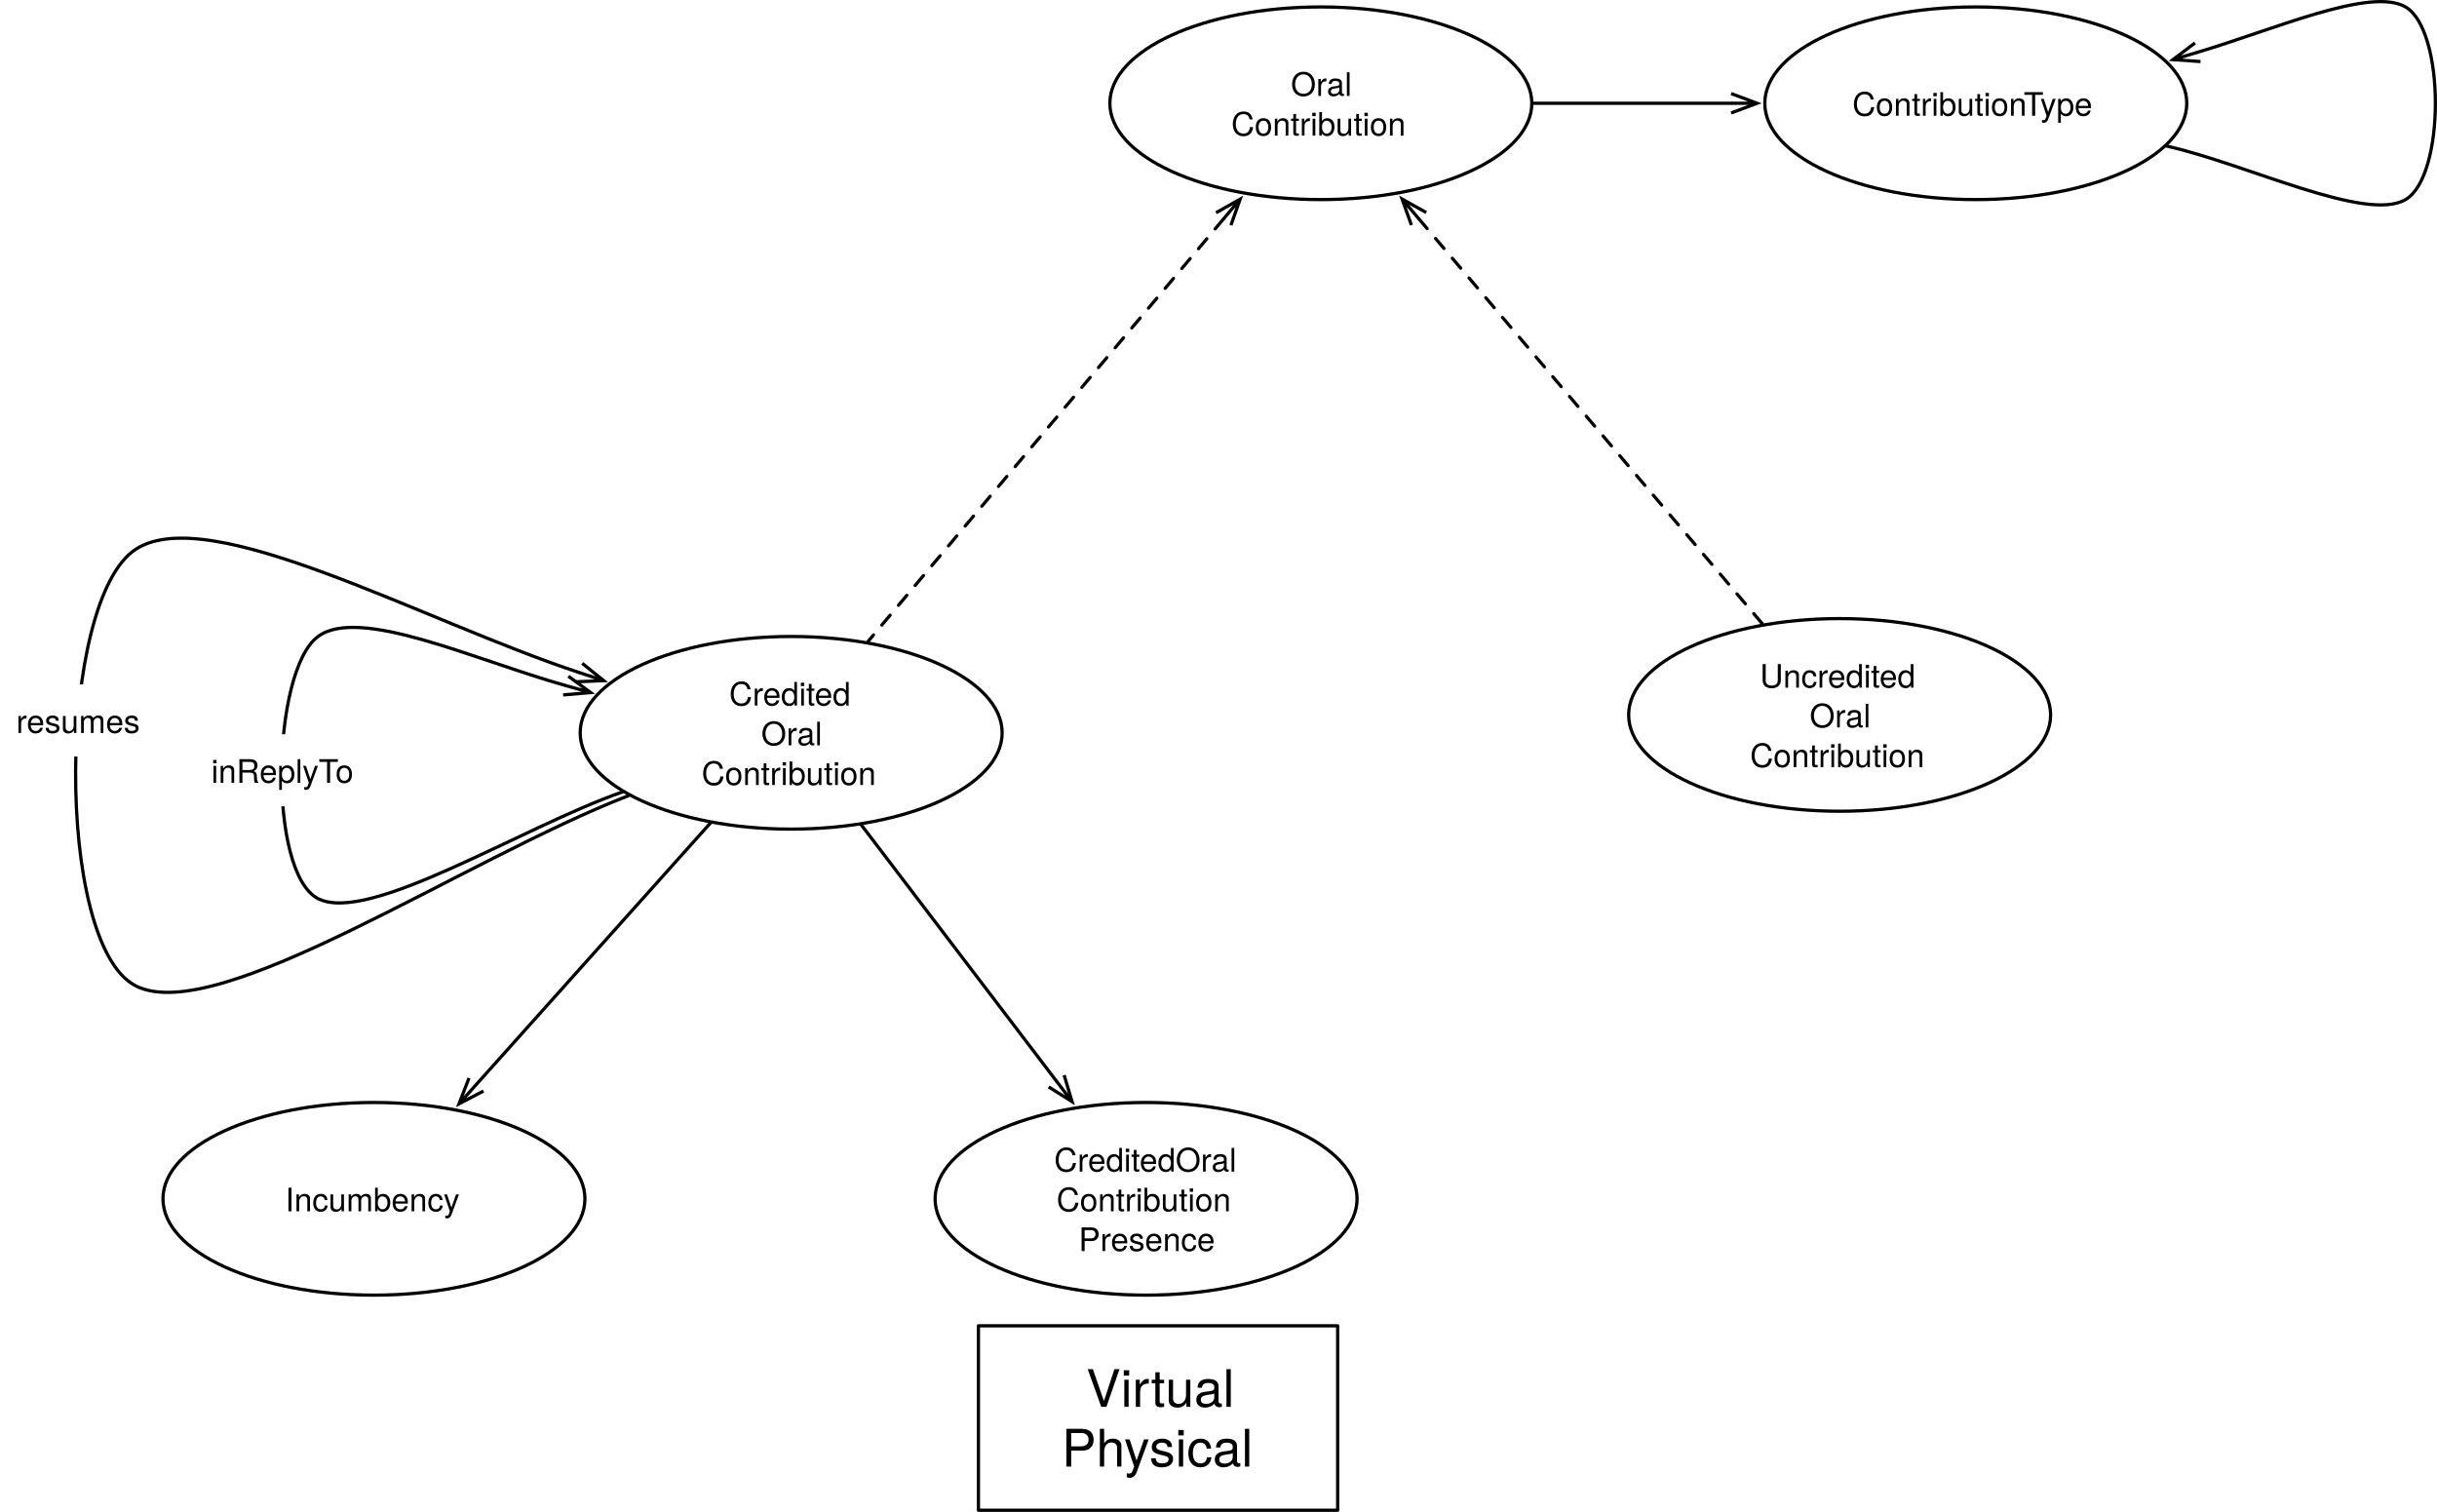
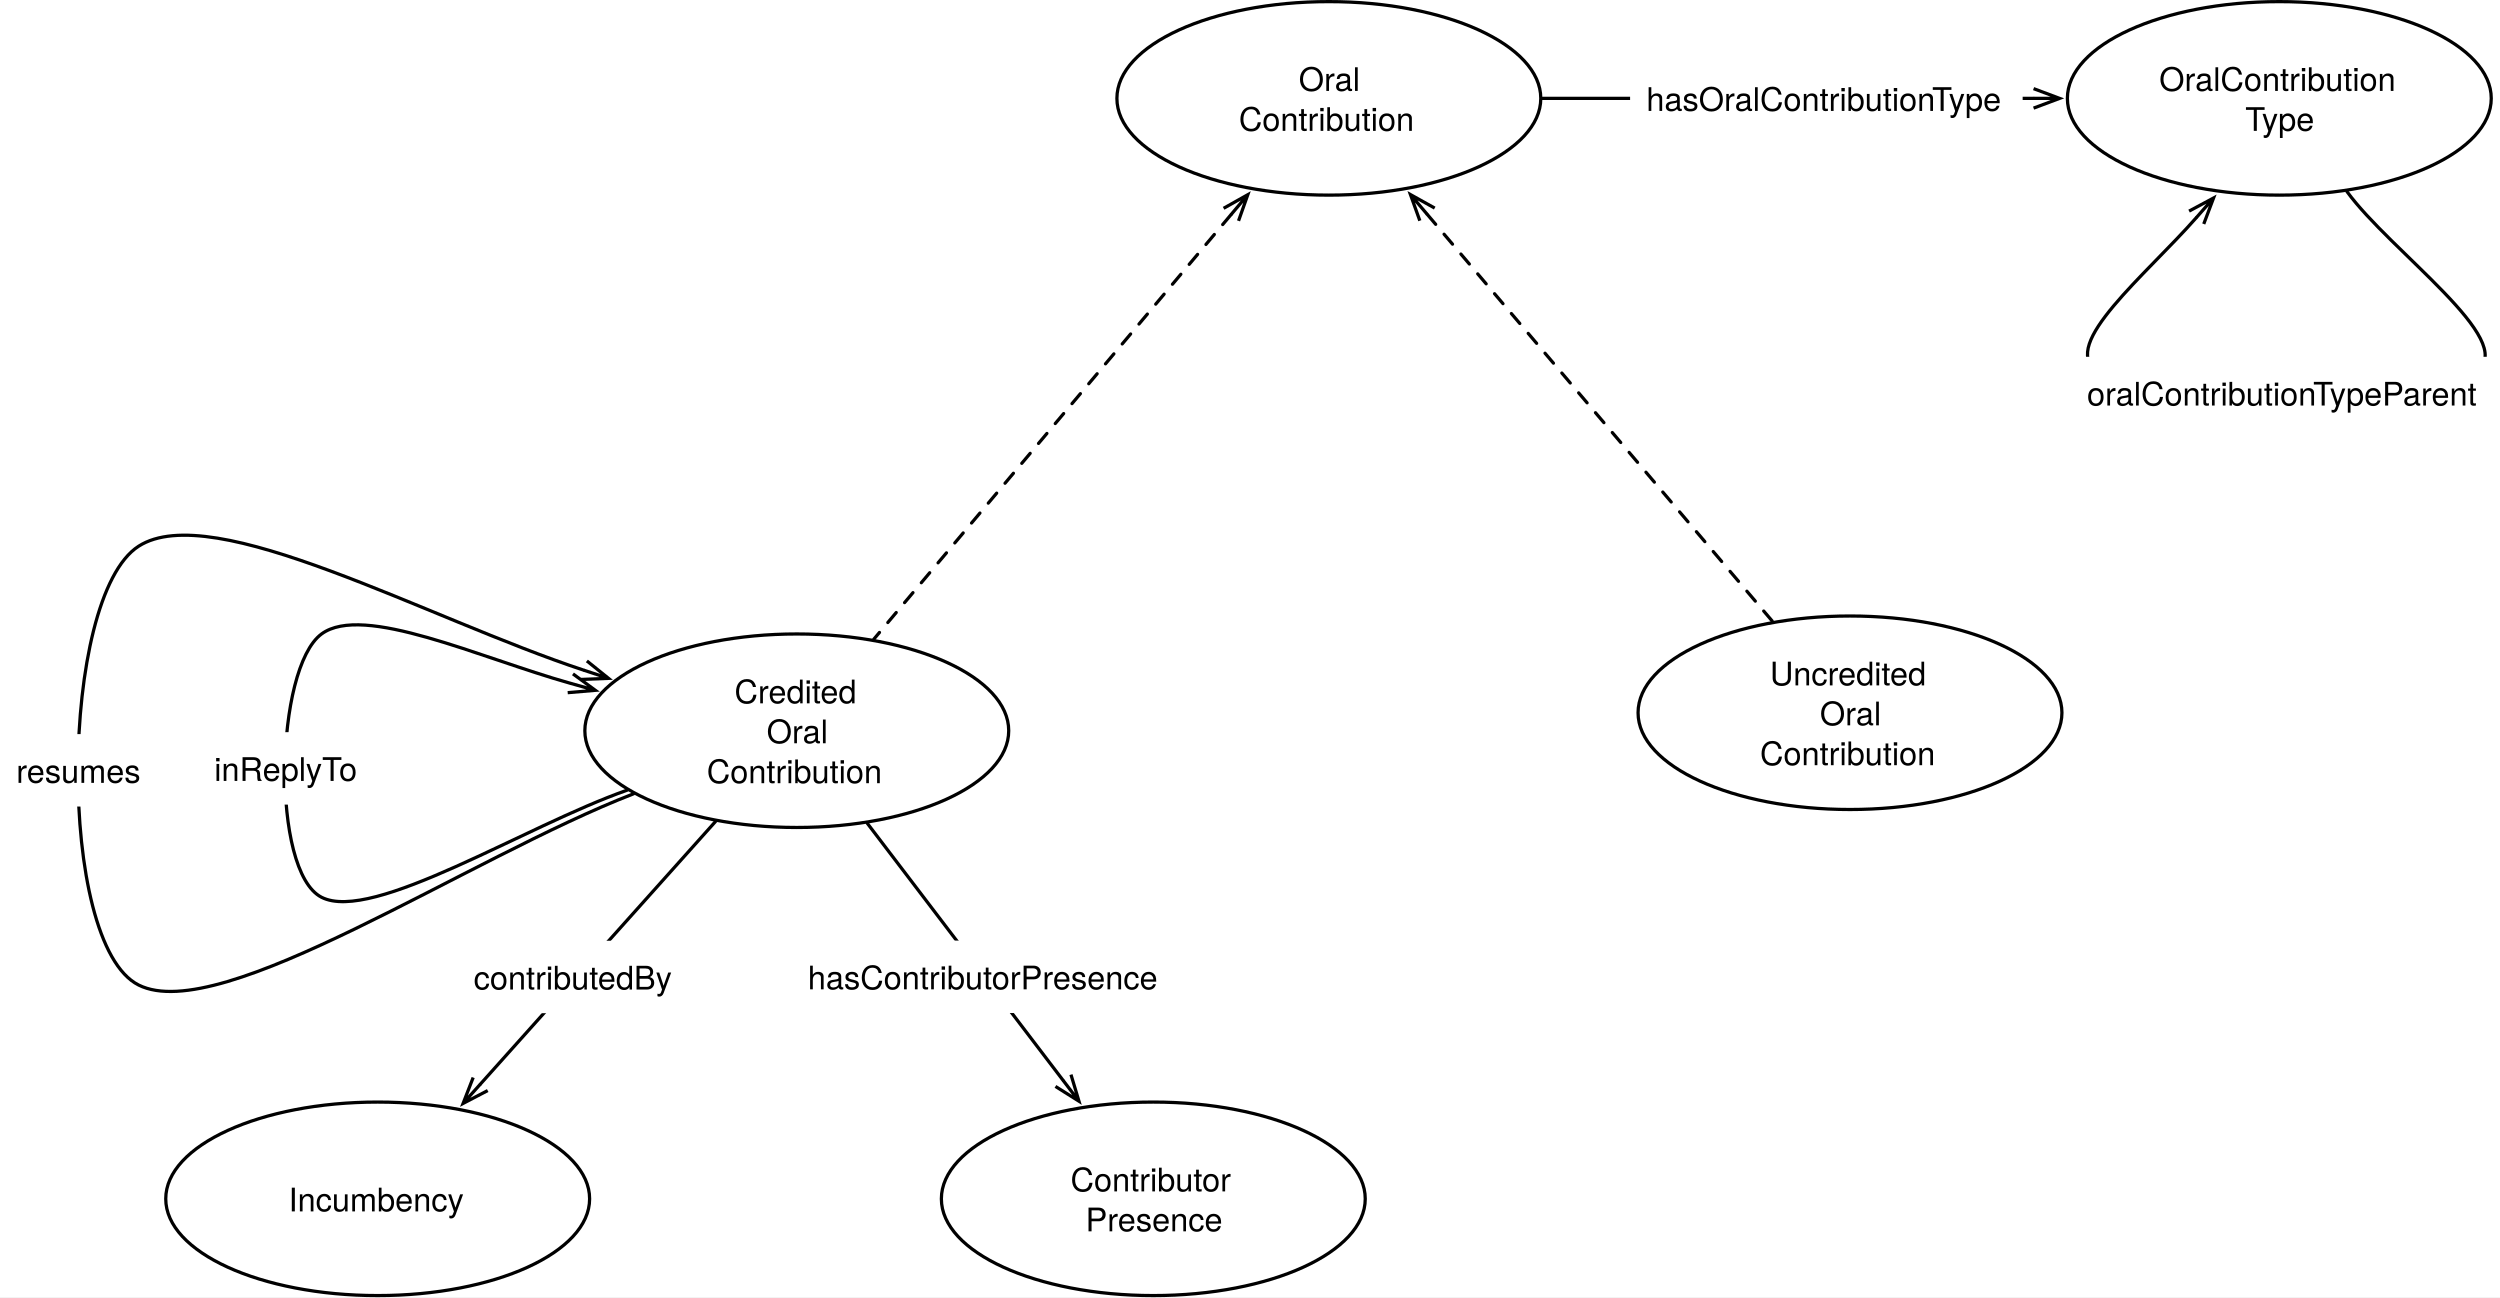
- <svg xmlns="http://www.w3.org/2000/svg" version="1.1" viewBox="174.637 1126.325 753.084 467.175" width="753.084" height="467.175">
+ <svg xmlns="http://www.w3.org/2000/svg" version="1.1" viewBox="174.011 1127.972 769.074 399.055" width="769.074" height="399.055">
  <defs>
    <marker orient="auto" overflow="visible" markerUnits="strokeWidth" id="StickArrow_Marker" stroke-linejoin="miter" stroke-miterlimit="10" viewBox="-9 -4 10 8" markerWidth="10" markerHeight="8" color="black">
      <g>
        <path d="M -8 0 L 0 0 M 0 3 L -8 0 L 0 -3" fill="none" stroke="currentColor" stroke-width="1" />
      </g>
    </marker>
+     <marker orient="auto" overflow="visible" markerUnits="strokeWidth" id="StickArrow_Marker_2" stroke-linejoin="miter" stroke-miterlimit="10" viewBox="-1 -4 10 8" markerWidth="10" markerHeight="8" color="black">
+       <g>
+         <path d="M 8 0 L 0 0 M 0 -3 L 8 0 L 0 3" fill="none" stroke="currentColor" stroke-width="1" />
+       </g>
+     </marker>
  </defs>
  <g id="Canvas_1" fill="none" fill-opacity="1" stroke-opacity="1" stroke="none" stroke-dasharray="none">
-     <rect fill="white" x="174.637" y="1126.325" width="753.084" height="467.175" />
+     <rect fill="white" x="174.011" y="1127.972" width="769.074" height="399.055" />
    <g id="Canvas_1_Layer_1">
      <g id="Graphic_988">
        <ellipse cx="419.125" cy="1352.764" rx="65.197" ry="29.764" fill="white" />
        <ellipse cx="419.125" cy="1352.764" rx="65.197" ry="29.764" stroke="black" stroke-linecap="round" stroke-linejoin="round" stroke-width="1" />
        <text transform="translate(371.9678 1334.344)" fill="black">
          <tspan font-family="Helvetica Neue" font-size="10" fill="black" x="27.987" y="10">Credited</tspan>
          <tspan font-family="Helvetica Neue" font-size="10" fill="black" x="37.897" y="22.28">Oral</tspan>
          <tspan font-family="Helvetica Neue" font-size="10" fill="black" x="19.467" y="34.56">Contribution</tspan>
        </text>
      </g>
      <g id="Graphic_989">
        <ellipse cx="743.125" cy="1347.236" rx="65.197" ry="29.764" fill="white" />
        <ellipse cx="743.125" cy="1347.236" rx="65.197" ry="29.764" stroke="black" stroke-linecap="round" stroke-linejoin="round" stroke-width="1" />
        <text transform="translate(695.9678 1328.816)" fill="black">
          <tspan font-family="Helvetica Neue" font-size="10" fill="black" x="22.522" y="10">Uncredited</tspan>
          <tspan font-family="Helvetica Neue" font-size="10" fill="black" x="37.897" y="22.28">Oral</tspan>
          <tspan font-family="Helvetica Neue" font-size="10" fill="black" x="19.467" y="34.56">Contribution</tspan>
        </text>
      </g>
      <g id="Graphic_990">
        <ellipse cx="582.803" cy="1158.236" rx="65.197" ry="29.764" fill="white" />
        <ellipse cx="582.803" cy="1158.236" rx="65.197" ry="29.764" stroke="black" stroke-linecap="round" stroke-linejoin="round" stroke-width="1" />
        <text transform="translate(535.6457 1145.956)" fill="black">
          <tspan font-family="Helvetica Neue" font-size="10" fill="black" x="37.897" y="10">Oral</tspan>
          <tspan font-family="Helvetica Neue" font-size="10" fill="black" x="19.467" y="22.28">Contribution</tspan>
        </text>
      </g>
      <g id="Line_991">
        <line x1="552.723" y1="1193.985" x2="442.831" y2="1324.59" marker-start="url(#StickArrow_Marker)" stroke="black" stroke-linecap="round" stroke-linejoin="round" stroke-dasharray="4.0,4.0" stroke-width="1" />
      </g>
      <g id="Line_992">
        <line x1="613.081" y1="1193.929" x2="719.252" y2="1319.093" marker-start="url(#StickArrow_Marker)" stroke="black" stroke-linecap="round" stroke-linejoin="round" stroke-dasharray="4.0,4.0" stroke-width="1" />
      </g>
      <g id="Graphic_1007">
        <ellipse cx="290.197" cy="1496.764" rx="65.197" ry="29.764" fill="white" />
        <ellipse cx="290.197" cy="1496.764" rx="65.197" ry="29.764" stroke="black" stroke-linecap="round" stroke-linejoin="round" stroke-width="1" />
        <text transform="translate(243.0394 1490.624)" fill="black">
          <tspan font-family="Helvetica Neue" font-size="10" fill="black" x="19.737" y="10">Incumbency</tspan>
        </text>
      </g>
-       <g id="Line_1008">
-         <line x1="321.808" y1="1461.457" x2="394.118" y2="1380.695" marker-start="url(#StickArrow_Marker)" stroke="black" stroke-linecap="round" stroke-linejoin="round" stroke-width="1" />
-       </g>
      <g id="Line_1013">
        <path d="M 349.461 1338.17 C 321.509 1330.321 285.755 1313.551 272.928 1323 C 258.572 1333.576 257.263 1395.992 272.928 1404 C 288.594 1412.008 335.601 1382.036 366.932 1371.055" marker-start="url(#StickArrow_Marker)" stroke="black" stroke-linecap="round" stroke-linejoin="round" stroke-width="1" />
      </g>
      <g id="Graphic_1012">
        <rect x="234.911" y="1353.211" width="53.52" height="22.28" fill="white" />
        <text transform="translate(239.9112 1358.211)" fill="black">
          <tspan font-family="Helvetica Neue" font-size="10" fill="black" x="21671553e-20" y="10">inReplyTo</tspan>
        </text>
      </g>
      <g id="Graphic_1014">
-         <ellipse cx="785.197" cy="1158.236" rx="65.197" ry="29.764" fill="white" />
-         <ellipse cx="785.197" cy="1158.236" rx="65.197" ry="29.764" stroke="black" stroke-linecap="round" stroke-linejoin="round" stroke-width="1" />
-         <text transform="translate(738.0394 1152.096)" fill="black">
-           <tspan font-family="Helvetica Neue" font-size="10" fill="black" x="9.002" y="10">ContributionType</tspan>
+         <ellipse cx="875.197" cy="1158.236" rx="65.197" ry="29.764" fill="white" />
+         <ellipse cx="875.197" cy="1158.236" rx="65.197" ry="29.764" stroke="black" stroke-linecap="round" stroke-linejoin="round" stroke-width="1" />
+         <text transform="translate(828.0394 1145.956)" fill="black">
+           <tspan font-family="Helvetica Neue" font-size="10" fill="black" x="10.207" y="10">OralContribution</tspan>
+           <tspan font-family="Helvetica Neue" font-size="10" fill="black" x="36.692" y="22.28">Type</tspan>
        </text>
-       </g>
-       <g id="Line_1015">
-         <line x1="709.6" y1="1158.236" x2="648.5" y2="1158.236" marker-start="url(#StickArrow_Marker)" stroke="black" stroke-linecap="round" stroke-linejoin="round" stroke-width="1" />
-       </g>
-       <g id="Line_1025">
-         <path d="M 853.792 1142.467 C 877.521 1135.404 907.218 1122.189 918 1128.472 C 930.295 1135.637 930.295 1180.835 918 1188 C 905.705 1195.165 868.814 1176.976 844.225 1171.466" marker-start="url(#StickArrow_Marker)" stroke="black" stroke-linecap="round" stroke-linejoin="round" stroke-width="1" />
      </g>
      <g id="Line_1033">
        <path d="M 353.612 1334.146 C 305.274 1318.196 239.532 1281.326 216.665 1296 C 192.266 1311.657 191.296 1418.305 216.665 1431 C 242.034 1443.695 318.156 1391.781 368.893 1372.175" marker-start="url(#StickArrow_Marker)" stroke="black" stroke-linecap="round" stroke-linejoin="round" stroke-width="1" />
      </g>
      <g id="Graphic_1032">
-         <rect x="174.637" y="1337.812" width="47.98" height="22.28" fill="white" />
-         <text transform="translate(179.6366 1342.812)" fill="black">
+         <rect x="174.011" y="1353.807" width="47.98" height="22.28" fill="white" />
+         <text transform="translate(179.0107 1358.807)" fill="black">
          <tspan font-family="Helvetica Neue" font-size="10" fill="black" x="0" y="10">resumes</tspan>
        </text>
      </g>
      <g id="Graphic_1034">
        <ellipse cx="528.803" cy="1496.764" rx="65.197" ry="29.764" fill="white" />
        <ellipse cx="528.803" cy="1496.764" rx="65.197" ry="29.764" stroke="black" stroke-linecap="round" stroke-linejoin="round" stroke-width="1" />
-         <text transform="translate(481.6457 1478.344)" fill="black">
-           <tspan font-family="Helvetica Neue" font-size="10" fill="black" x="18.727" y="10">CreditedOral</tspan>
-           <tspan font-family="Helvetica Neue" font-size="10" fill="black" x="19.467" y="22.28">Contribution</tspan>
-           <tspan font-family="Helvetica Neue" font-size="10" fill="black" x="26.322" y="34.56">Presence</tspan>
+         <text transform="translate(481.6457 1484.484)" fill="black">
+           <tspan font-family="Helvetica Neue" font-size="10" fill="black" x="21.692" y="10">Contributor</tspan>
+           <tspan font-family="Helvetica Neue" font-size="10" fill="black" x="26.322" y="22.28">Presence</tspan>
        </text>
      </g>
-       <g id="Graphic_1045">
-         <rect x="477" y="1536" width="111" height="57" fill="white" />
-         <rect x="477" y="1536" width="111" height="57" stroke="black" stroke-linecap="round" stroke-linejoin="round" stroke-width="1" />
-         <text transform="translate(482 1546.052)" fill="black">
-           <tspan font-family="Helvetica Neue" font-size="16" fill="black" x="28.276" y="15">Virtual</tspan>
-           <tspan font-family="Helvetica Neue" font-size="16" fill="black" x="20.724" y="33.448">Physical</tspan>
+       <g id="Line_1048">
+         <line x1="648.5" y1="1158.236" x2="799.6" y2="1158.236" marker-end="url(#StickArrow_Marker_2)" stroke="black" stroke-linecap="round" stroke-linejoin="round" stroke-width="1" />
+       </g>
+       <g id="Graphic_1047">
+         <rect x="675.477" y="1147.096" width="120.76" height="22.28" fill="white" />
+         <text transform="translate(680.4771 1152.096)" fill="black">
+           <tspan font-family="Helvetica Neue" font-size="10" fill="black" x="0" y="10">hasOralContributionType</tspan>
        </text>
      </g>
-       <g id="Line_1046">
-         <line x1="501.085" y1="1460.371" x2="440.845" y2="1381.281" marker-start="url(#StickArrow_Marker)" stroke="black" stroke-linecap="round" stroke-linejoin="round" stroke-width="1" />
+       <g id="Line_1050">
+         <path d="M 896.004 1186.9 C 909.334 1205.265 948.833 1232.818 936 1242 C 923.167 1251.182 832.362 1251.146 819 1242 C 807.428 1234.079 834.311 1212.435 849.693 1194.896" marker-end="url(#StickArrow_Marker_2)" stroke="black" stroke-linecap="round" stroke-linejoin="round" stroke-width="1" />
+       </g>
+       <g id="Graphic_1049">
+         <rect x="811.035" y="1237.733" width="132.05" height="22.28" fill="white" />
+         <text transform="translate(816.0352 1242.733)" fill="black">
+           <tspan font-family="Helvetica Neue" font-size="10" fill="black" x="0" y="10">oralContributionTypeParent</tspan>
+         </text>
+       </g>
+       <g id="Line_1052">
+         <line x1="394.118" y1="1380.695" x2="321.808" y2="1461.457" marker-end="url(#StickArrow_Marker_2)" stroke="black" stroke-linecap="round" stroke-linejoin="round" stroke-width="1" />
+       </g>
+       <g id="Graphic_1051">
+         <rect x="314.72" y="1417.378" width="73.16" height="22.28" fill="white" />
+         <text transform="translate(319.7201 1422.378)" fill="black">
+           <tspan font-family="Helvetica Neue" font-size="10" fill="black" x="0" y="10">contributedBy</tspan>
+         </text>
+       </g>
+       <g id="Line_1054">
+         <line x1="440.845" y1="1381.281" x2="501.085" y2="1460.371" marker-end="url(#StickArrow_Marker_2)" stroke="black" stroke-linecap="round" stroke-linejoin="round" stroke-width="1" />
+       </g>
+       <g id="Graphic_1053">
+         <rect x="417.52" y="1417.328" width="118.53" height="22.28" fill="white" />
+         <text transform="translate(422.5203 1422.328)" fill="black">
+           <tspan font-family="Helvetica Neue" font-size="10" fill="black" x="0" y="10">hasContributorPresence</tspan>
+         </text>
      </g>
    </g>
  </g>
</svg>
